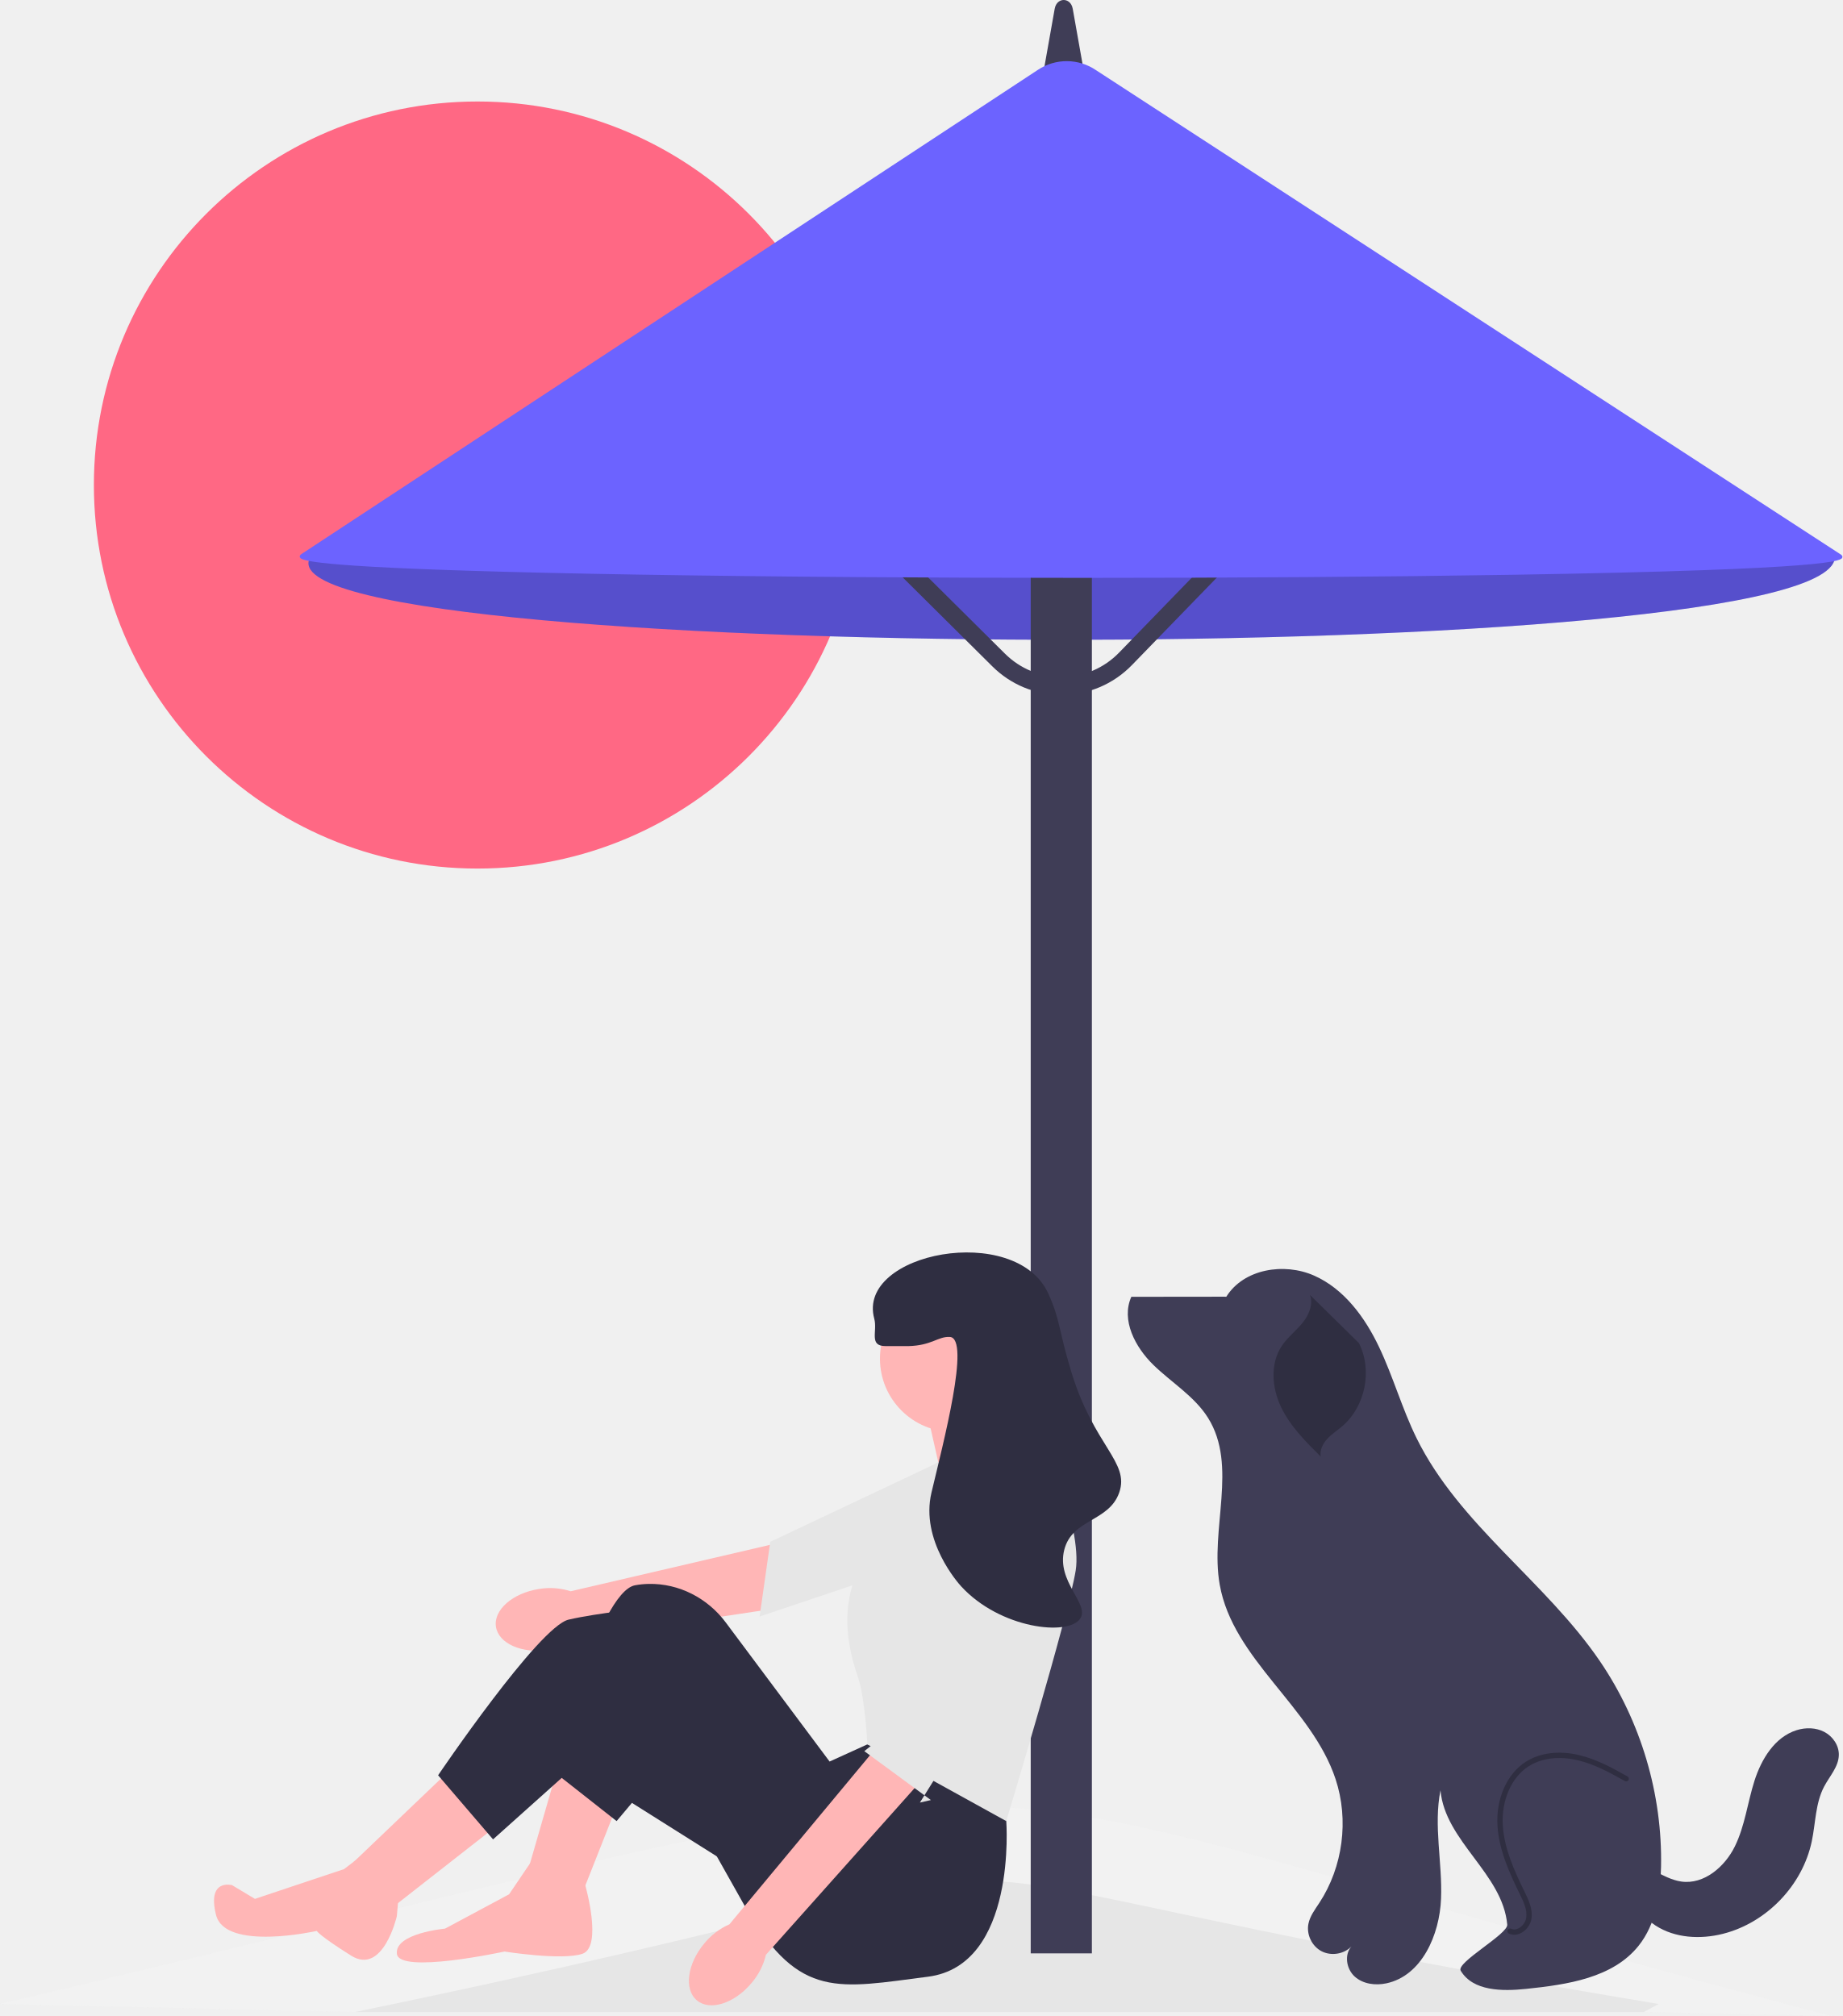
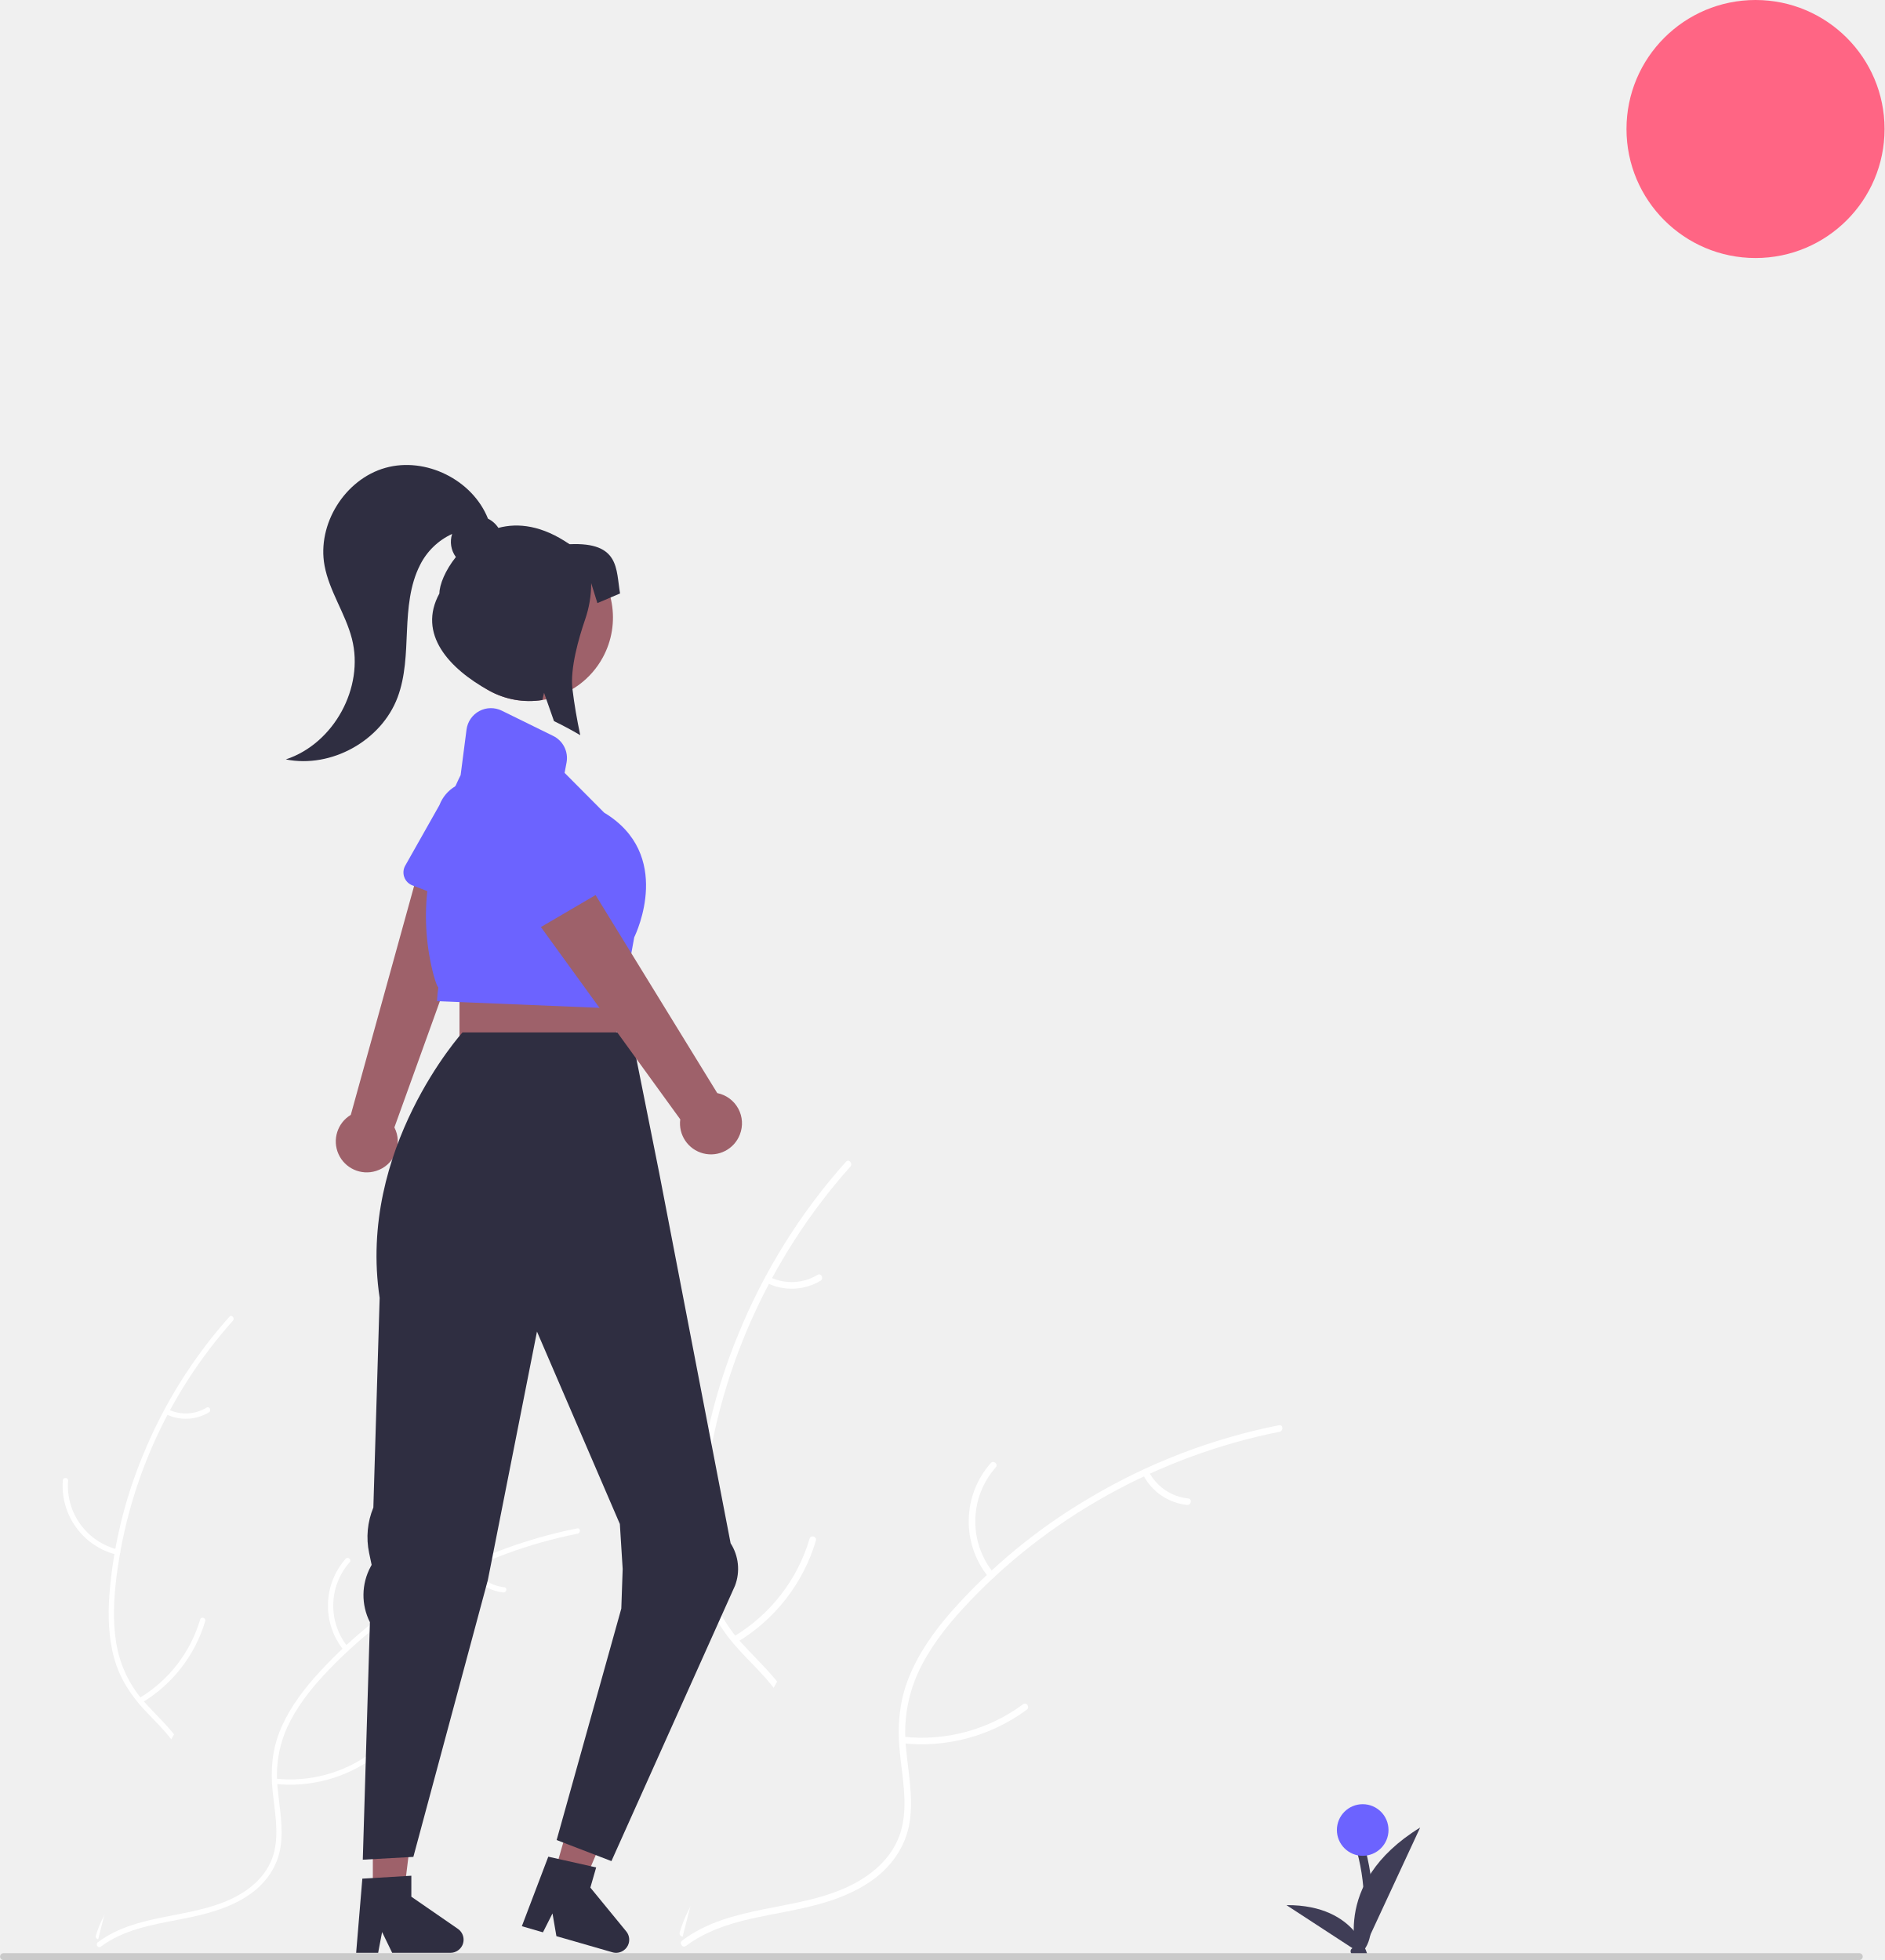
- <svg xmlns="http://www.w3.org/2000/svg" width="691.088" height="756.357" viewBox="0 0 691.088 756.357">
-   <circle cx="179.108" cy="181.971" r="143.892" fill="#ff6884" />
-   <path d="M394.08,55.602L116.931,208.265c-32.016,41.048,576.322,43.585,571.302,.151L419.482,55.753c-7.649-4.345-17.68-4.405-25.402-.151Z" fill="#6c63ff" />
-   <path d="M394.08,55.602L116.931,208.265c-32.016,41.048,576.322,43.585,571.302,.151L419.482,55.753c-7.649-4.345-17.68-4.405-25.402-.151Z" isolation="isolate" opacity=".2" />
-   <path d="M687.083,756.357l-70.499-1.503H133.164L0,751.85c441.478-104.337,305.737-95.353,687.083,4.508Z" fill="#f2f2f2" isolation="isolate" opacity=".8" />
-   <path d="M622.179,751.85l-5.595,3.005H133.164c330.454-68.213,132.336-62.207,489.015-3.005Z" fill="#e6e6e6" />
-   <path d="M388.597,42.857h20.807l-7.017-39.548c-.434-2.443-2.095-3.31-3.387-3.31s-2.953,.866-3.387,3.31l-7.017,39.548Z" fill="#3f3d56" />
-   <rect x="386.624" y="173.344" width="22.94" height="559.514" fill="#3f3d56" />
-   <path d="M398.16,260.688c-9.787,0-18.987-3.79-25.943-10.695l-57.897-57.481,4.73-4.765,57.897,57.481c5.757,5.715,13.356,8.835,21.507,8.745,8.112-.077,15.689-3.325,21.338-9.148l55.324-57.033,4.819,4.675-55.324,57.033c-6.908,7.121-16.175,11.093-26.094,11.187-.119,.001-.239,.001-.357,.001v-0Z" fill="#3f3d56" />
-   <path d="M406.182,216.805c-28.488,0-57.201-.098-85.07-.295-59.046-.42-109.458-1.249-145.785-2.399-61.919-1.96-62.578-4.188-62.86-5.138-.064-.22-.087-.646,.496-1.03L389.351,26.184c6.646-4.382,15.198-4.322,21.786,.156l279.431,181.752c.583,.396,.554,.823,.485,1.043-.349,1.117-1.407,4.517-124.098,6.514-46.681,.76-103.256,1.156-160.773,1.156Z" fill="#6c63ff" />
-   <g>
-     <path d="M459.394,486.494l-35.029,.038c-3.922,8.717,1.437,18.912,8.29,25.576s15.446,11.776,20.506,19.885c11.229,17.995,.647,41.659,4.356,62.543,4.994,28.122,34.476,45.819,43.454,72.933,5.079,15.338,2.77,32.943-6.092,46.453-1.636,2.494-3.525,4.956-4.097,7.884-.778,3.981,1.317,8.352,4.907,10.239s8.379,1.134,11.217-1.764c-2.771,3.149-1.863,8.466,1.248,11.28s7.745,3.414,11.849,2.547c13.301-2.809,19.996-18.173,20.534-31.756,.538-13.583-2.871-27.346-.211-40.678,1.696,19.133,23.344,31.283,25.04,50.415,.314,3.545-19.28,14.21-17.456,17.267,4.61,7.728,15.595,7.754,24.546,6.828,15.409-1.594,32.521-4.077,42.187-16.183,6.512-8.156,8.199-19.134,8.413-29.568,.559-27.242-7.556-54.597-22.881-77.126-20.396-29.985-52.821-51.236-68.833-83.775-5.442-11.059-8.772-23.05-14.067-34.18-5.295-11.13-13.083-21.78-24.351-26.774-11.268-4.995-26.438-2.531-32.94,7.939" fill="#3f3d56" />
-     <path d="M568.011,725.878c-.698,0-1.381-.149-2.024-.449-.501-.233-.717-.828-.484-1.329s.827-.718,1.329-.484c1.103,.513,2.166,.177,2.862-.197,1.43-.767,2.551-2.337,2.788-3.909,.46-3.036-1.062-6.138-2.404-8.875-3.915-7.979-7.785-16.525-8.366-25.555-.655-10.182,3.548-19.666,10.708-24.163,5.323-3.342,12.359-4.216,19.814-2.464,6.386,1.502,12.27,4.652,18.236,8.023,.481,.271,.65,.882,.379,1.362-.272,.481-.881,.651-1.363,.379-6.058-3.423-11.573-6.374-17.71-7.817-6.93-1.63-13.427-.844-18.292,2.21-6.547,4.111-10.385,12.88-9.776,22.341,.557,8.665,4.339,17.004,8.165,24.803,1.399,2.852,3.139,6.4,2.586,10.055-.333,2.197-1.832,4.306-3.821,5.372-.863,.463-1.757,.696-2.628,.696h0Z" fill="#2f2e41" />
-     <path d="M509.734,503.898c5.141,10.2,2.428,23.748-6.244,31.183-1.862,1.597-3.959,2.933-5.624,4.734s-2.887,4.241-2.467,6.657c-5.681-5.636-11.474-11.427-14.911-18.654-3.436-7.227-4.107-16.3,.365-22.937,2.134-3.166,5.243-5.54,7.665-8.492,2.421-2.952,4.168-6.971,2.859-10.558" fill="#2f2e41" />
-     <path d="M611.905,699.811c-2.717,8.308,1.757,17.868,9.096,22.614s16.824,5.238,25.297,3.091c16.384-4.153,29.84-18.181,33.308-34.724,1.442-6.88,1.341-14.254,4.606-20.479,2.052-3.913,5.439-7.448,5.537-11.865,.08-3.59-2.25-6.997-5.429-8.667s-7.051-1.728-10.472-.641c-8.156,2.592-13.163,10.852-15.757,19.007-2.595,8.155-3.563,16.875-7.335,24.557-3.772,7.682-11.568,14.39-20.046,13.218-7.331-1.014-13.536-7.623-20.882-6.723" fill="#3f3d56" />
-   </g>
-   <g>
-     <path id="uuid-54f431d9-8f52-4369-9c0b-5619dfe5d050-424" d="M202.232,596.143c-9.917,1.52-17.171,7.869-16.202,14.18,.968,6.311,9.791,10.193,19.712,8.671,3.971-.554,7.752-2.05,11.026-4.364l71.737-10.808,2.704-24.782-77.145,17.963c-3.818-1.227-7.875-1.522-11.831-.86h-0Z" fill="#ffb6b6" />
-     <polygon points="382.945 544.472 366.684 578.978 284.939 606.496 284.939 606.496 288.922 578.451 288.922 578.451 364.357 542.804 382.945 544.472" fill="#e6e6e6" />
-     <polygon points="232.175 675.49 217.576 712.417 198.683 699.535 209.847 660.891 232.175 675.49" fill="#ffb6b6" />
-     <polygon points="171.203 661.75 132.559 698.676 148.016 714.993 187.52 684.077 171.203 661.75" fill="#ffb6b6" />
-     <polygon points="390.188 541.523 389.758 538.517 379.883 519.195 347.25 527.782 353.261 554.404 390.188 541.523" fill="#ffb6b6" />
-     <path d="M376.448,670.337l1.004,12.898s4.149,54.085-29.343,58.379-48.091,8.588-67.842-24.904l-30.916-54.961-18.058,21.486-24.022-18.91s17.175-66.984,30.915-69.56c1.718-.322,3.435-.483,5.126-.518,11.375-.237,22.098,5.327,28.904,14.444l38.965,52.199,14.17-6.441,51.096,15.887v-0Z" fill="#2f2e41" />
-     <path d="M190.955,710.699l8.677-12.804,19.915,9.455s6.617,23.101-1.112,25.678-29.198-.859-29.198-.859c0,0-39.503,8.588-40.362,.859s18.034-9.446,18.034-9.446l24.045-12.881,0-0-0,0Z" fill="#ffb6b6" />
-     <path d="M275.113,700.394l-59.684-37.606-30.486,27.301-20.61-24.045s37.786-55.82,48.95-58.396c11.164-2.576,29.198-4.294,29.198-4.294l54.961,50.667-22.328,46.373v-0l-0,0Z" fill="#2f2e41" />
-     <path d="M136.72,695.38l12.621,18.004-.494,5.554s-5.124,22.318-17.147,14.768-12.881-9.267-12.881-9.267c0,0-34.351,7.729-37.786-6.011s6.011-11.164,6.011-11.164l8.577,5.153,33.435-11.177,7.663-5.86v-0Z" fill="#ffb6b6" />
-     <circle cx="357.555" cy="509.748" r="27.48" fill="#ffb6b6" />
-     <path d="M351.114,548.822l39.503-12.023s15.458,36.068,12.881,52.385c-2.576,16.317-26.047,94.052-26.047,94.052l-52.1-28.786s-.859-17.175-3.435-24.904-10.735-31.345,7.299-51.096c18.034-19.752,21.898-29.627,21.898-29.627l-0,0Z" fill="#e6e6e6" />
-     <g>
-       <path id="uuid-b26c39a4-6f50-479a-8ec8-74191e458edf-425" d="M264.17,729.147c-6.429,7.702-7.666,17.262-2.764,21.353,4.902,4.091,14.086,1.162,20.516-6.543,2.611-3.043,4.455-6.667,5.378-10.568l60.857-68.239-18.859-10.194-55.69,67.007c-3.675,1.607-6.911,4.07-9.439,7.184l0-0v-0Z" fill="#ffb6b6" />
-       <polygon points="381.415 566.148 390.752 603.132 345.053 676.284 349.177 675.343 324.202 656.994 330.329 652.085 365.992 576.657 381.415 566.148" fill="#e6e6e6" />
-     </g>
-     <path d="M332.221,505.025c7.048-.017,7.448,.03,8.588,0,8.741-.231,11.027-3.67,15.458-3.435,7.908,.419-2.529,40.066-6.87,58.396-4.257,17.977,10.13,34.085,11.164,35.209,14.603,15.882,40.254,18.786,44.656,12.023,3.563-5.474-9.063-13.798-6.011-25.763,2.983-11.696,16.759-10.451,20.61-21.469,4.033-11.539-9.52-17.359-18.034-45.514-4.89-16.17-4.025-19.183-8.588-29.198-12.196-26.77-71.977-15.372-65.266,9.446,1.298,4.801-2.157,10.321,4.294,10.305v-0Z" fill="#2f2e41" />
-   </g>
+ <svg xmlns="http://www.w3.org/2000/svg" data-name="Layer 1" width="657.247" height="683.655" viewBox="0 0 657.247 683.655">
+   <path d="M859.359,175.305c-4.379-3.091-9.17-6.314-14.528-6.185-12.968.312-19.96,19.323-32.916,18.654-8.262-.426-13.746-8.819-21.439-11.862-10.015-3.962-22.76,3.787-23.853,14.501l1.286-1.177a310.537,310.537,0,0,0,118.97,5.496Q873.119,185.018,859.359,175.305Z" transform="translate(-271.3764 -108.1724)" fill="#f0f0f0" />
+   <path d="M281.671,664.052c5.167-41.545,30.914-82.478,70.535-95.998a192.887,192.887,0,0,0,.01,132.43c6.088,16.468,14.575,34.151,8.848,50.749-3.563,10.328-12.28,18.229-22.023,23.17-9.744,4.941-20.558,7.295-31.237,9.603l-2.102,1.738C288.749,747.464,276.504,705.596,281.671,664.052Z" transform="translate(-271.3764 -108.1724)" fill="#f0f0f0" />
+   <path d="M352.599,568.839a164.866,164.866,0,0,0-40.986,92.787c-.72,7.389-.808,14.947.808,22.23a40.72,40.72,0,0,0,10.128,18.887c4.565,5.015,9.815,9.617,13.081,15.654,3.443,6.364,3.575,13.595,1.218,20.354-2.884,8.271-8.567,15.012-14.354,21.411-6.425,7.105-13.212,14.384-15.943,23.803-.331,1.141-2.083.561-1.752-.579,4.752-16.389,20.661-25.698,28.248-40.459,3.54-6.888,5.026-14.884,1.707-22.155-2.902-6.358-8.312-11.108-12.978-16.146-4.899-5.29-8.656-11.094-10.591-18.098-1.98-7.165-2.187-14.742-1.659-22.117a159.95,159.95,0,0,1,11.682-48.607,167.79,167.79,0,0,1,30.171-48.35c.789-.883,2.005.506,1.221,1.384Z" transform="translate(-271.3764 -108.1724)" fill="#fff" />
+   <path d="M312.11,650.46a24.735,24.735,0,0,1-18.828-25.911c.094-1.183,1.937-1.093,1.843.092a22.904,22.904,0,0,0,17.564,24.067c1.155.275.57,2.025-.579,1.752Z" transform="translate(-271.3764 -108.1724)" fill="#fff" />
+   <path d="M319.899,700.505a47.675,47.675,0,0,0,21.29-27.457c.335-1.14,2.087-.56,1.752.579a49.589,49.589,0,0,1-22.212,28.527c-1.023.607-1.847-1.044-.83-1.648Z" transform="translate(-271.3764 -108.1724)" fill="#fff" />
+   <path d="M330.145,599.834a14.001,14.001,0,0,0,13.269-.674c1.015-.62,1.838,1.032.83,1.648a15.69,15.69,0,0,1-14.677.778.954.954,0,0,1-.587-1.165.927.927,0,0,1,1.165-.587Z" transform="translate(-271.3764 -108.1724)" fill="#fff" />
+   <path d="M472.976,642.257c-.623.405-1.246.81-1.869,1.23A184.389,184.389,0,0,0,447.531,661.894c-.576.514-1.153,1.043-1.713,1.573a194.388,194.388,0,0,0-42.217,57.79,188.776,188.776,0,0,0-10.34,26.754c-3.816,12.661-6.945,26.691-14.498,37.047a32.383,32.383,0,0,1-2.523,3.115H307.985c-.155-.078-.311-.14-.467-.218l-2.725.125c.109-.483.233-.981.343-1.464.062-.28.14-.561.202-.841.046-.187.094-.374.125-.545.015-.062.031-.125.046-.171.031-.171.078-.327.11-.483q1.028-4.181,2.118-8.362c0-.016,0-.016.015-.031,5.591-21.225,13.003-42.171,23.359-61.325.312-.576.623-1.168.966-1.744a180.134,180.134,0,0,1,16.18-24.542,159.247,159.247,0,0,1,10.605-12.131,132.424,132.424,0,0,1,33.138-24.823c24.48-12.925,52.822-17.877,78.984-9.982C471.652,641.837,472.307,642.039,472.976,642.257Z" transform="translate(-271.3764 -108.1724)" fill="#f0f0f0" />
+   <path d="M472.823,643.124a164.866,164.866,0,0,0-88.589,49.409c-5.024,5.466-9.644,11.448-12.739,18.236a40.72,40.72,0,0,0-3.285,21.178c.625,6.753,2.047,13.588,1.019,20.375-1.083,7.154-5.33,13.007-11.282,16.985-7.282,4.868-15.879,6.828-24.352,8.454-9.408,1.805-19.209,3.53-27.061,9.407-.951.712-2.001-.806-1.051-1.517,13.661-10.224,31.968-8.079,46.913-15.297,6.974-3.368,12.974-8.858,14.702-16.662,1.511-6.824.051-13.873-.641-20.705-.727-7.173-.231-14.069,2.44-20.827,2.733-6.912,7.129-13.088,11.991-18.658a159.95,159.95,0,0,1,38.592-31.777,167.79,167.79,0,0,1,53.2-20.44c1.162-.23,1.296,1.611.142,1.84Z" transform="translate(-271.3764 -108.1724)" fill="#fff" />
+   <path d="M391.353,683.916a24.735,24.735,0,0,1,.567-32.025c.788-.888,2.205.294,1.416,1.183a22.904,22.904,0,0,0-.466,29.791c.757.915-.764,1.96-1.517,1.051Z" transform="translate(-271.3764 -108.1724)" fill="#fff" />
+   <path d="M367.442,728.564a47.675,47.675,0,0,0,33.53-9.105c.954-.709,2.003.809,1.051,1.517a49.589,49.589,0,0,1-34.91,9.404c-1.182-.131-.846-1.946.33-1.815Z" transform="translate(-271.3764 -108.1724)" fill="#fff" />
+   <path d="M436.234,654.353a14.001,14.001,0,0,0,11,7.451c1.183.116.846,1.931-.33,1.815a15.69,15.69,0,0,1-12.187-8.216.954.954,0,0,1,.233-1.284.927.927,0,0,1,1.284.233Z" transform="translate(-271.3764 -108.1724)" fill="#fff" />
+   <path d="M479.636,633.638c6.433-51.725,38.489-102.688,87.818-119.521a240.151,240.151,0,0,0,.012,164.88c7.58,20.504,18.146,42.52,11.016,63.184-4.436,12.858-15.289,22.696-27.42,28.847-12.132,6.151-25.596,9.083-38.891,11.956l-2.617,2.164C488.448,737.489,473.203,685.362,479.636,633.638Z" transform="translate(-271.3764 -108.1724)" fill="#f0f0f0" />
+   <path d="M567.943,515.095c-28.435,31.841-46.881,72.972-51.028,115.523-.897,9.199-1.006,18.61,1.005,27.677a50.698,50.698,0,0,0,12.609,23.515c5.683,6.244,12.22,11.973,16.286,19.49,4.286,7.923,4.451,16.926,1.517,25.342-3.59,10.297-10.666,18.691-17.871,26.658-8,8.846-16.449,17.908-19.85,29.636-.412,1.421-2.593.699-2.181-.72,5.916-20.404,25.724-31.994,35.17-50.372,4.408-8.575,6.258-18.531,2.126-27.584-3.613-7.916-10.349-13.829-16.158-20.102-6.1-6.586-10.776-13.813-13.186-22.533-2.465-8.92-2.723-18.354-2.066-27.536a199.143,199.143,0,0,1,14.544-60.518,208.904,208.904,0,0,1,37.564-60.198c.982-1.1,2.496.63,1.52,1.723Z" transform="translate(-271.3764 -108.1724)" fill="#fff" />
+   <path d="M517.533,616.715a30.796,30.796,0,0,1-23.442-32.26c.117-1.473,2.412-1.361,2.295.115a28.517,28.517,0,0,0,21.867,29.964c1.438.342.71,2.521-.72,2.181Z" transform="translate(-271.3764 -108.1724)" fill="#fff" />
+   <path d="M527.231,679.023a59.357,59.357,0,0,0,26.507-34.185c.417-1.419,2.598-.698,2.181.72a61.74,61.74,0,0,1-27.655,35.517c-1.274.756-2.3-1.3-1.033-2.052Z" transform="translate(-271.3764 -108.1724)" fill="#fff" />
+   <path d="M539.988,553.685a17.432,17.432,0,0,0,16.52-.839c1.264-.771,2.289,1.285,1.033,2.052a19.534,19.534,0,0,1-18.273.968,1.187,1.187,0,0,1-.731-1.451,1.154,1.154,0,0,1,1.451-.731Z" transform="translate(-271.3764 -108.1724)" fill="#fff" />
+   <path d="M717.818,606.503c-.775.504-1.551,1.008-2.327,1.532a229.57,229.57,0,0,0-29.353,22.917c-.718.64-1.435,1.299-2.133,1.958a242.02,242.02,0,0,0-52.562,71.95,235.031,235.031,0,0,0-12.874,33.309c-4.751,15.763-8.647,33.232-18.051,46.125a40.318,40.318,0,0,1-3.141,3.878H512.397c-.193-.097-.387-.175-.581-.271l-3.393.155c.136-.601.291-1.221.427-1.823.078-.349.174-.698.252-1.047.058-.233.116-.465.155-.679.019-.078.039-.155.058-.213.039-.213.098-.407.136-.601q1.279-5.206,2.637-10.412c0-.019,0-.019.019-.039,6.961-26.426,16.189-52.504,29.083-76.352.388-.717.775-1.454,1.202-2.171a224.273,224.273,0,0,1,20.145-30.556,198.27,198.27,0,0,1,13.204-15.104A164.873,164.873,0,0,1,616.998,618.156c30.479-16.092,65.765-22.258,98.338-12.428C716.169,605.98,716.985,606.232,717.818,606.503Z" transform="translate(-271.3764 -108.1724)" fill="#f0f0f0" />
+   <path d="M717.627,607.582c-41.874,8.303-81.366,30.038-110.296,61.516-6.255,6.805-12.007,14.253-15.861,22.704a50.698,50.698,0,0,0-4.09,26.367c.778,8.407,2.548,16.917,1.269,25.367-1.348,8.907-6.637,16.194-14.047,21.147-9.066,6.06-19.769,8.502-30.319,10.525-11.714,2.247-23.916,4.395-33.692,11.712-1.185.887-2.491-1.003-1.308-1.888,17.009-12.73,39.802-10.058,58.409-19.045,8.682-4.193,16.154-11.029,18.304-20.744,1.881-8.496.063-17.273-.798-25.778-.905-8.931-.288-17.517,3.038-25.93,3.403-8.606,8.876-16.295,14.929-23.23a199.143,199.143,0,0,1,48.049-39.564,208.904,208.904,0,0,1,66.236-25.449c1.446-.287,1.613,2.006.176,2.291Z" transform="translate(-271.3764 -108.1724)" fill="#fff" />
+   <path d="M616.194,658.37a30.796,30.796,0,0,1,.706-39.872c.981-1.106,2.745.366,1.763,1.473a28.517,28.517,0,0,0-.581,37.09c.942,1.139-.951,2.44-1.888,1.308Z" transform="translate(-271.3764 -108.1724)" fill="#fff" />
+   <path d="M586.424,713.957A59.357,59.357,0,0,0,628.17,702.621c1.188-.882,2.494,1.007,1.308,1.888a61.74,61.74,0,0,1-43.464,11.708c-1.472-.164-1.054-2.423.41-2.26Z" transform="translate(-271.3764 -108.1724)" fill="#fff" />
+   <path d="M672.072,621.562a17.432,17.432,0,0,0,13.695,9.276c1.473.145,1.053,2.404-.41,2.26a19.534,19.534,0,0,1-15.173-10.229,1.187,1.187,0,0,1,.29-1.598,1.154,1.154,0,0,1,1.598.29Z" transform="translate(-271.3764 -108.1724)" fill="#fff" />
+   <path d="M402.534,516.602a10.743,10.743,0,0,0,6.387-15.184l33.175-92.049-23.001-4.089-25.378,91.767a10.801,10.801,0,0,0,8.817,19.556Z" transform="translate(-271.3764 -108.1724)" fill="#9e616a" />
+   <path d="M449.233,388.282a13.363,13.363,0,0,0-19.04-5.88,13.067,13.067,0,0,0-5.56,6.59l-11.93,21.12a4.819,4.819,0,0,0,2.47,6.87l.62.24,4.61,1.77,16.01,6.15,1.47.57a4.819,4.819,0,0,0,6.43-3.45l1.89-8.49,3.37-15.1A13.303,13.303,0,0,0,449.233,388.282Z" transform="translate(-271.3764 -108.1724)" fill="#6c63ff" />
+   <rect x="160.249" y="332.673" width="54.871" height="54.871" fill="#9e616a" />
+   <polygon points="130.029 660.618 140.84 660.617 145.983 618.918 130.027 618.919 130.029 660.618" fill="#9e616a" />
+   <path d="M431.084,780.972l-16.25-11.22v-7.32l-1.84.11h-.01l-11.57.7h-.01l-3.66.21-2.09,25.03-.06.83h7.67l.15-.83,1.22-6.41,3.11,6.41.4.83h20.34a4.443,4.443,0,0,0,2.62-.83,4.514,4.514,0,0,0,1.95-3.73A4.602,4.602,0,0,0,431.084,780.972Z" transform="translate(-271.3764 -108.1724)" fill="#2f2e41" />
+   <polygon points="193.255 653.754 203.645 656.742 220.114 618.089 204.78 613.679 193.255 653.754" fill="#9e616a" />
+   <path d="M489.784,781.852l-12.52-15.28,2.03-7.04-1.8-.4h-.01l-10.03-2.25-1.29-.29-3.57-.8-9.22,24.25,7.36,2.13,3.33-6.59,1.36,7.93,4.64,1.33,12.63,3.64,2.29.66a4.609,4.609,0,0,0,3.89-.66,4.534,4.534,0,0,0,1.77-2.47A4.581,4.581,0,0,0,489.784,781.852Z" transform="translate(-271.3764 -108.1724)" fill="#2f2e41" />
+   <path d="M481.584,337.532a29.057,29.057,0,0,1-19.67,14.56c-.46.1-.92.18-1.39.25a29.125,29.125,0,1,1,21.06-14.81Z" transform="translate(-271.3764 -108.1724)" fill="#9e616a" />
+   <path d="M527.719,661.248a16.534,16.534,0,0,0-1.539-14.783L501.274,517.272l-9.798-48.992H432.686s-36.744,40.663-28.905,92.594l-2.194,73.135a26.894,26.894,0,0,0-1.473,15.859l.873,4.137-.337.623a20.904,20.904,0,0,0-.263,19.373l-2.485,82.839,17.637-.98,25.966-96.514L458.651,572.633l28.905,67.119.98,15.677-.476,13.819-22.551,80.735L484.617,757.332Z" transform="translate(-271.3764 -108.1724)" fill="#2f2e41" />
+   <path d="M482.074,391.622l-13.79-13.87.68-3.62a8.593,8.593,0,0,0-4.65-9.26l-17.95-8.82a8.575,8.575,0,0,0-12.28,6.58l-2.06,15.91c-.18.34-.86,1.69-1.83,3.86a127.641,127.641,0,0,0-7.69,23.49,108.429,108.429,0,0,0-2.1,13.1,80.603,80.603,0,0,0,2.2,29.32c.88,3.14,1.36,3.99,1.64,4.31a39.722,39.722,0,0,0-.42,4.24l-.03.51.99.04,6.84.28,48.82,2.02,6.05.25,1.53.06,3.53-19.35,1.02-5.59C493.344,433.512,506.213,406.182,482.074,391.622Z" transform="translate(-271.3764 -108.1724)" fill="#6c63ff" />
+   <path d="M529.402,503.914a10.743,10.743,0,0,0-7.879-14.466L470.303,406.081l-17.55,15.421,55.867,77.098a10.801,10.801,0,0,0,20.782,5.315Z" transform="translate(-271.3764 -108.1724)" fill="#9e616a" />
+   <path d="M481.764,412.402l-15.15-18.84a13.396,13.396,0,0,0-17.38-5.28,10.413,10.413,0,0,0-.93.49,13.374,13.374,0,0,0-4.82,18.24l2.72,6.76,6.34,15.74a4.816,4.816,0,0,0,6.9,2.36l.58-.34,19.06-11.16,1.36-.8a4.788,4.788,0,0,0,2.3-3.28A4.855,4.855,0,0,0,481.764,412.402Z" transform="translate(-271.3764 -108.1724)" fill="#6c63ff" />
+   <circle cx="612.247" cy="45" r="45" fill="#ff6584" />
+   <path d="M407.806,197.057c-5.58-3.939-11.686-8.047-18.514-7.882-16.527.397-25.438,24.626-41.948,23.774-10.529-.543-17.519-11.239-27.322-15.118-12.763-5.049-29.006,4.826-30.398,18.48l1.639-1.5a395.753,395.753,0,0,0,151.617,7.004Q425.343,209.436,407.806,197.057Z" transform="translate(-271.3764 -108.1724)" fill="#f0f0f0" />
+   <path d="M735.987,269.349c-5.352-3.778-11.207-7.717-17.756-7.559-15.85.381-24.395,23.616-40.229,22.799-10.098-.521-16.801-10.779-26.202-14.498-12.24-4.842-27.817,4.628-29.152,17.723l1.572-1.439a379.534,379.534,0,0,0,145.404,6.717Q752.806,281.221,735.987,269.349Z" transform="translate(-271.3764 -108.1724)" fill="#f0f0f0" />
+   <path d="M470.003,298.002c-9.53-6.554-17.922-7.552-24.815-5.694a9.062,9.062,0,0,0-3.625-3.219c-5.376-13.547-21.738-21.683-35.78-17.728-14.132,3.981-23.883,19.635-21.224,34.074,1.648,8.95,7.281,16.701,9.546,25.515,4.386,17.063-6.313,36.608-23.05,42.108,15.847,3.182,33.29-6.498,38.975-21.628,2.761-7.349,2.928-15.373,3.279-23.216.351-7.843.983-15.921,4.537-22.922a23.424,23.424,0,0,1,11.21-10.876,8.941,8.941,0,0,0,1.306,8.049c-3.716,4.655-5.739,9.69-5.739,12.705-7.72,14.11,3.32,26.23,17.43,33.95a28.908,28.908,0,0,0,18.47,3.22l.59-2.52.8,2.27,2.67,7.61q4.62,2.235,9.16,4.9c-1.15-5.4-2.08-10.79-2.72-16.06-.886-7.173,2.203-17.851,4.432-24.345a38.331,38.331,0,0,0,2.099-12.44v-.185l2.17,6.97,7.9-3.37C486.154,306.742,487.624,297.172,470.003,298.002Z" transform="translate(-271.3764 -108.1724)" fill="#2f2e41" />
+   <path d="M746.882,750.938l-2.93.667a71.181,71.181,0,0,1,3.139,19.835,63.036,63.036,0,0,1-.573,10.031c-.348,2.358-.998,5.063-3.339,6.164-1.746.821-.225,3.409,1.514,2.59,2.64-1.242,3.924-4.026,4.5-6.747a53.316,53.316,0,0,0,.903-10.643A74.071,74.071,0,0,0,746.882,750.938Z" transform="translate(-271.3764 -108.1724)" fill="#3f3d56" />
+   <path id="b60e4ce1-288a-47b0-9166-e85164baad32-1711" data-name="Path 482" d="M745.214,791.828s-10.727-26.404,21.453-46.207Z" transform="translate(-271.3764 -108.1724)" fill="#3f3d56" />
+   <path id="fef604e2-08c9-431b-a72b-c19cbc53b460-1712" data-name="Path 483" d="M748.638,791.347s-3.272-18.82-28.599-18.658Z" transform="translate(-271.3764 -108.1724)" fill="#3f3d56" />
+   <circle cx="475.247" cy="638.309" r="9" fill="#6c63ff" />
+   <path d="M919.861,791.828h-647.294a1.191,1.191,0,0,1,0-2.381h647.294a1.191,1.191,0,0,1,0,2.381Z" transform="translate(-271.3764 -108.1724)" fill="#cacaca" />
</svg>
